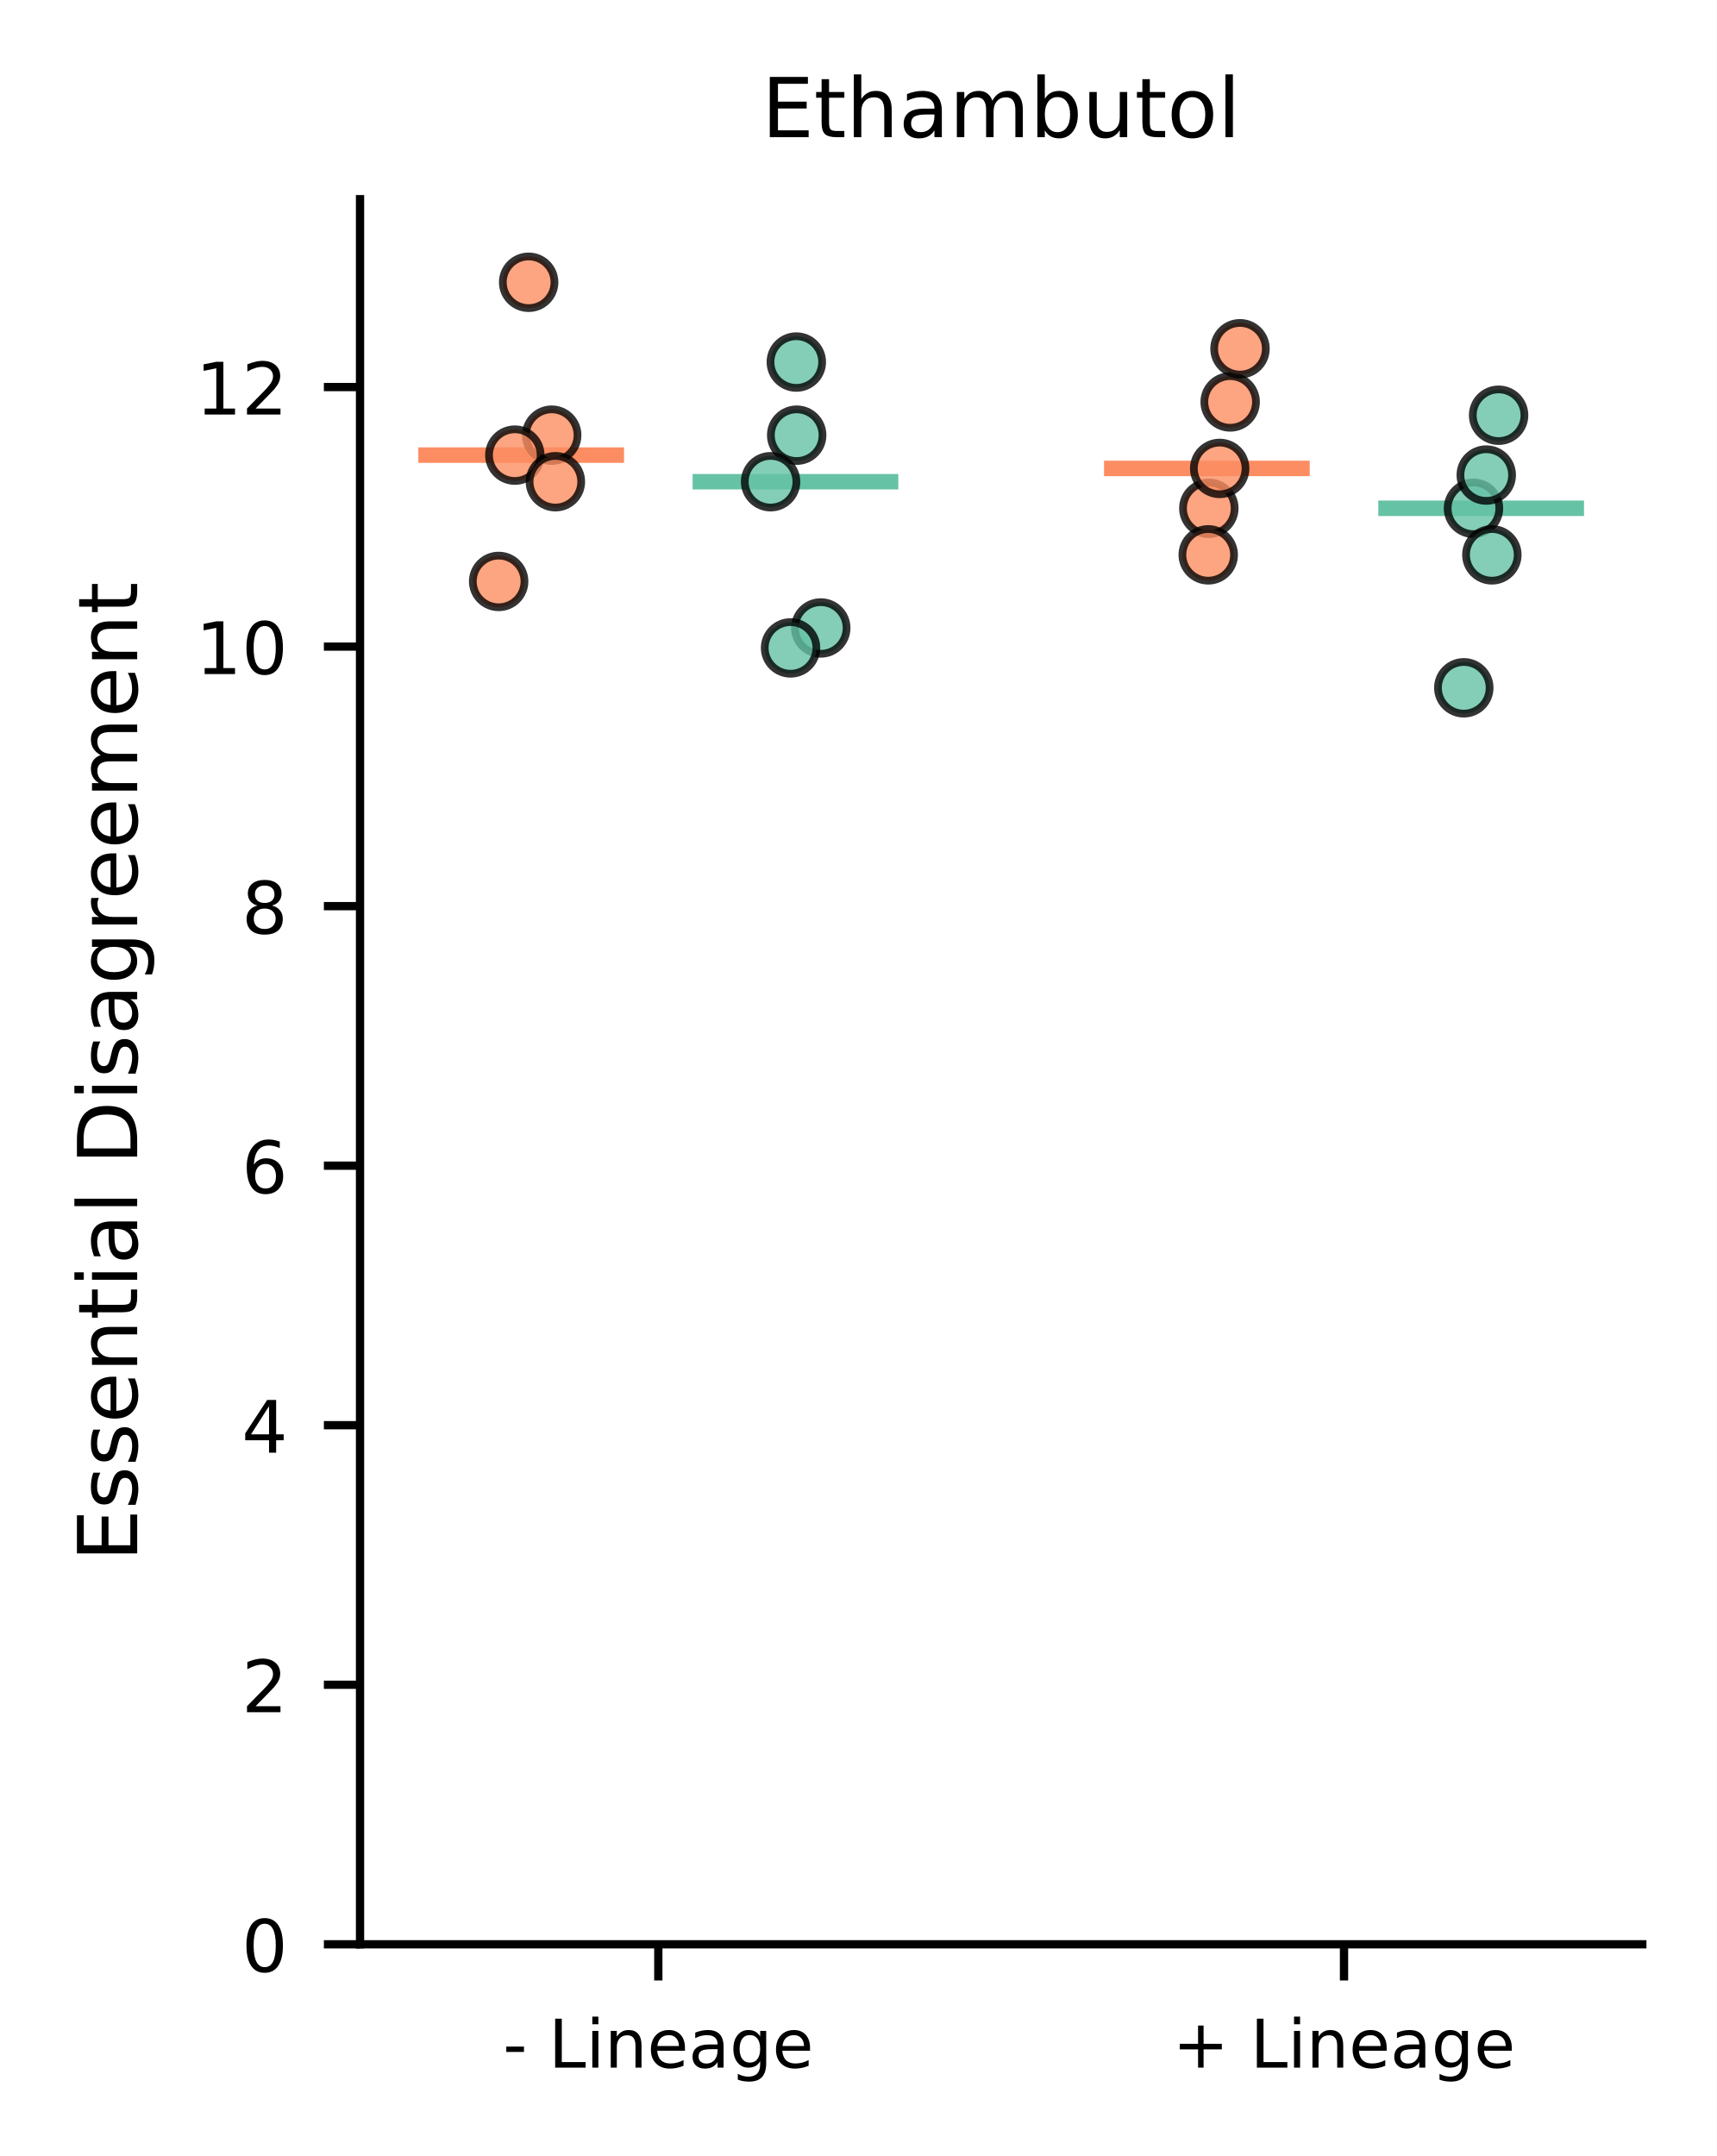
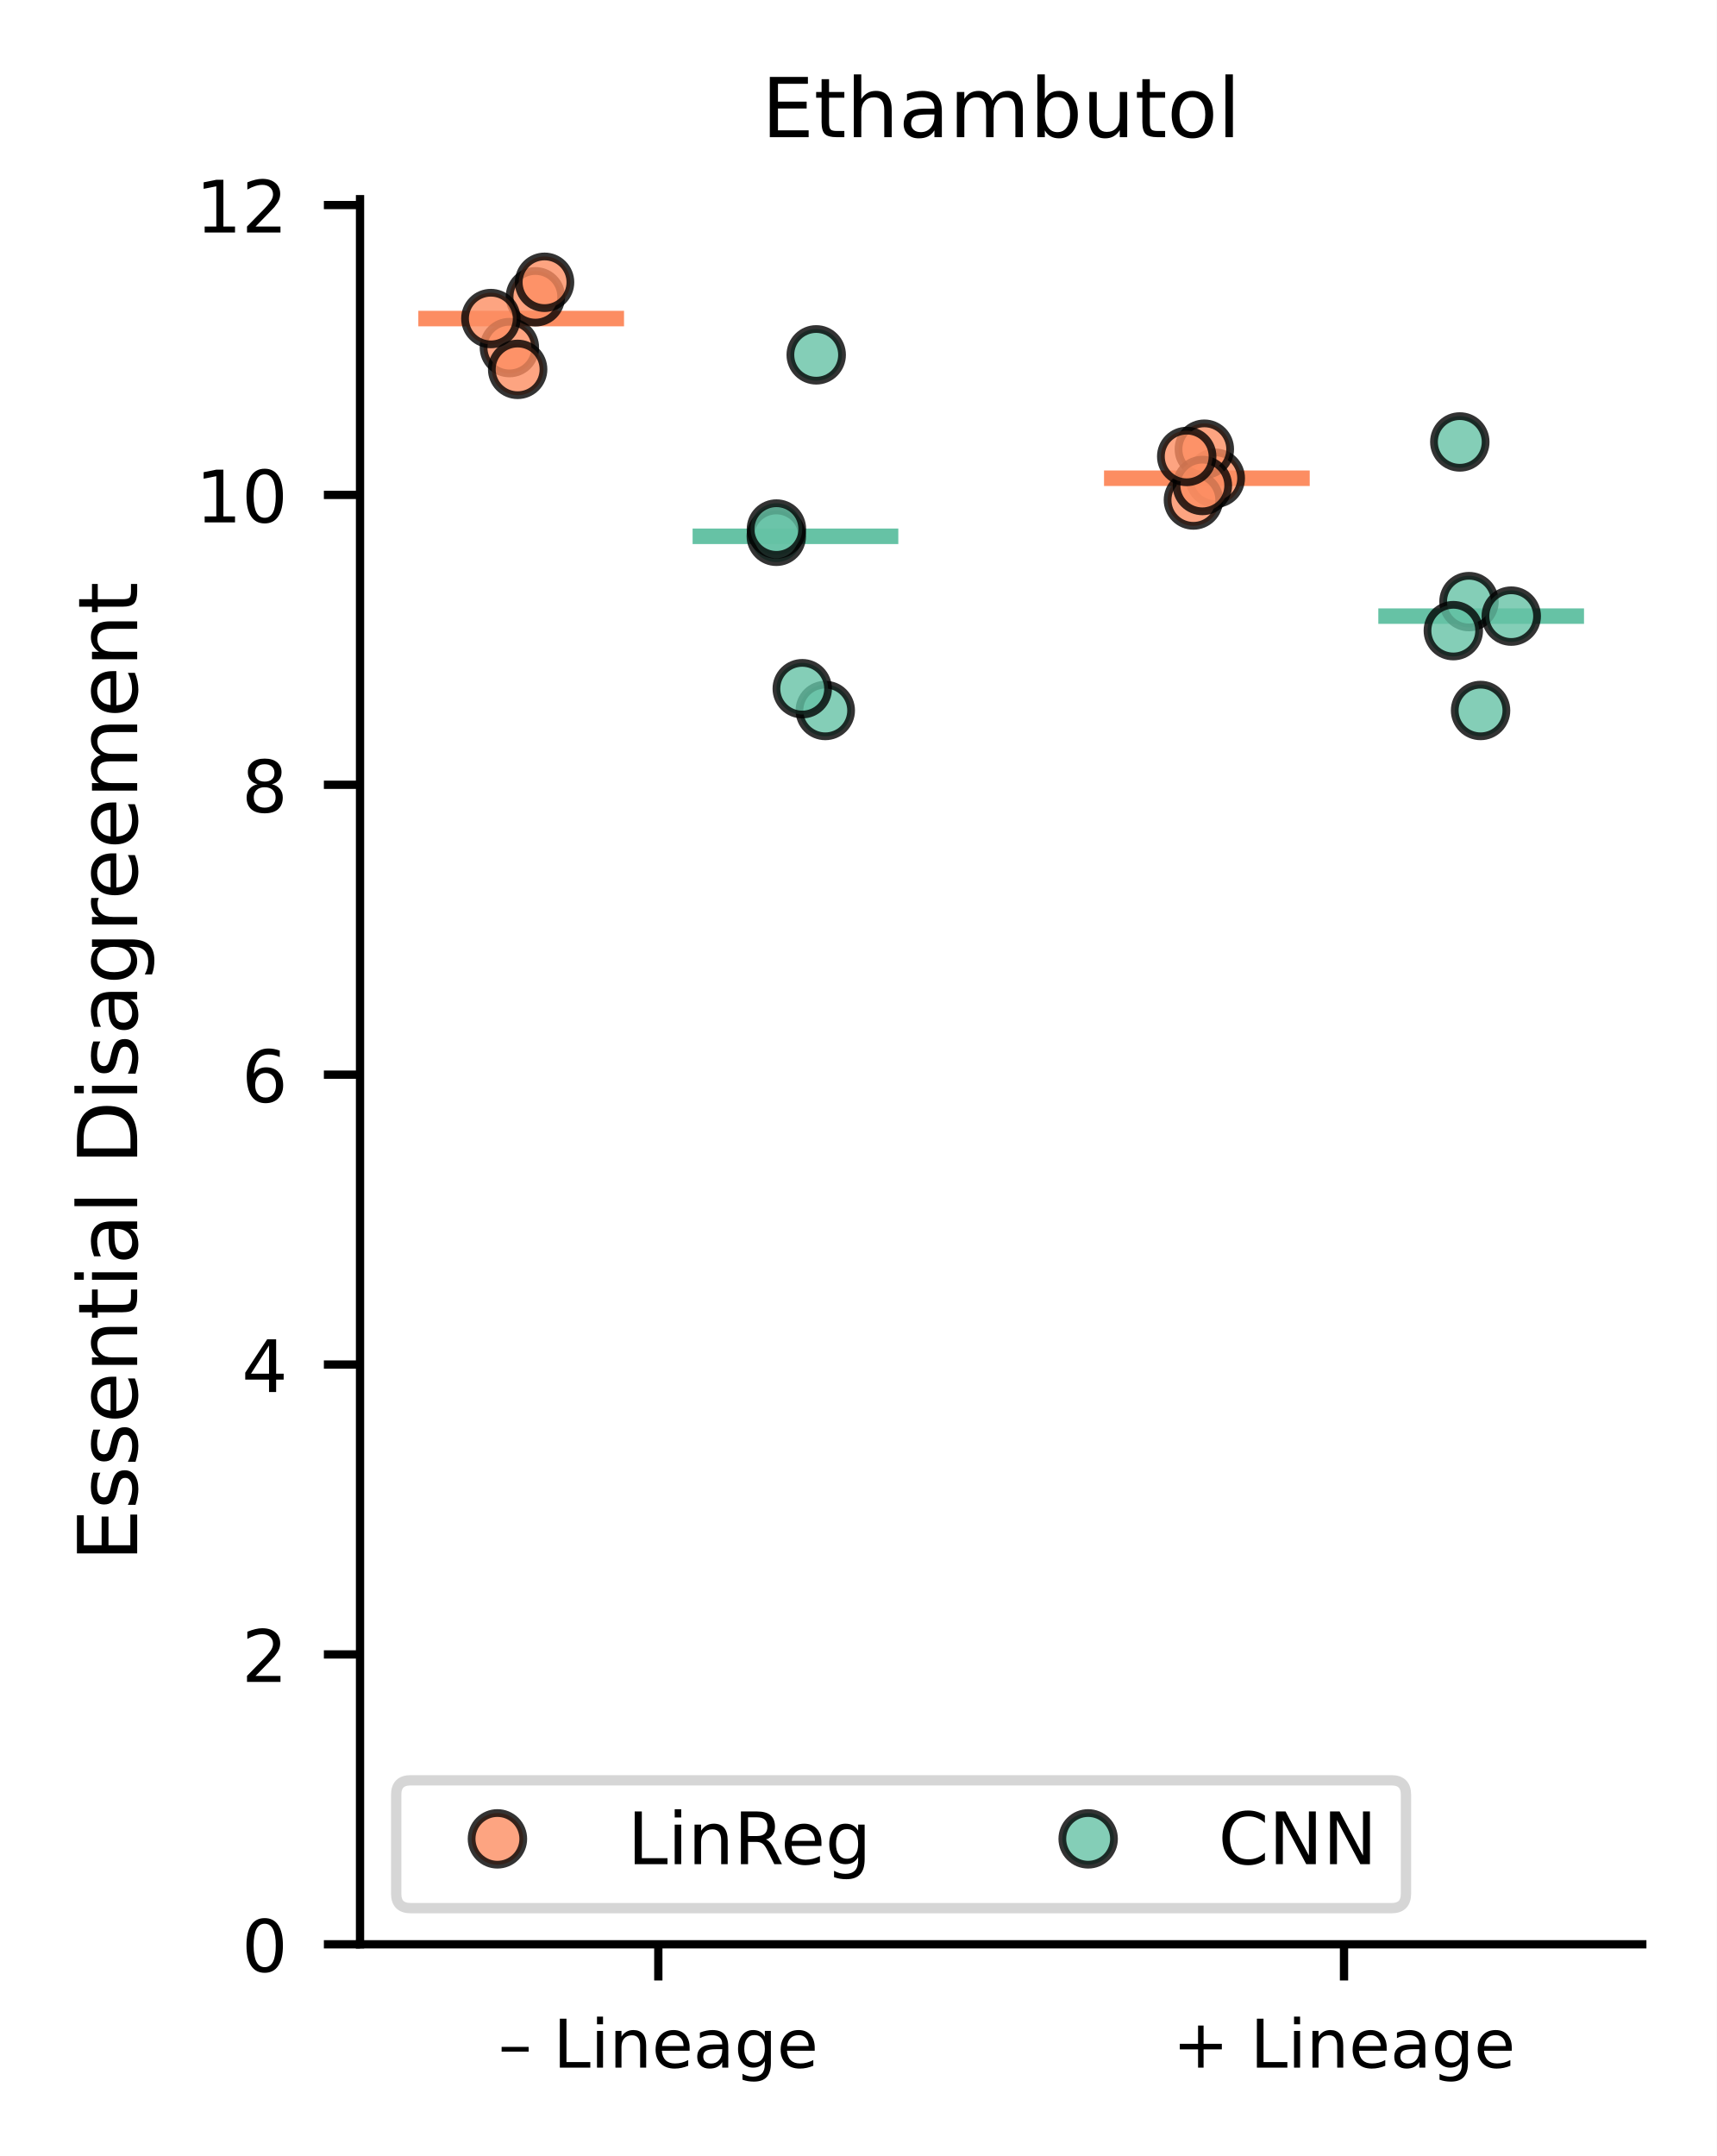
<svg xmlns="http://www.w3.org/2000/svg" xmlns:xlink="http://www.w3.org/1999/xlink" width="166.17pt" height="208.69pt" viewBox="0 0 166.17 208.69" version="1.1">
  <defs>
    <style type="text/css">*{stroke-linejoin: round; stroke-linecap: butt}</style>
  </defs>
  <g id="figure_1">
    <g id="patch_1">
      <path d="M 0 208.69  L 166.17 208.69  L 166.17 0  L 0 0  z " style="fill: #ffffff" />
    </g>
    <g id="axes_1">
      <g id="patch_2">
        <path d="M 34.85 188.199  L 158.97 188.199  L 158.97 19.279  L 34.85 19.279  z " style="fill: #ffffff" />
      </g>
      <g id="LineCollection_1">
-         <path d="M 40.492 44.054  L 60.404 44.054  " clip-path="url(#p81e33c9247)" style="fill: none; stroke: #fc8d62; stroke-width: 1.5" />
+         <path d="M 40.492 30.835  L 60.404 30.835  " clip-path="url(#pd7bad1bb77)" style="fill: none; stroke: #fc8d62; stroke-width: 1.5" />
      </g>
      <g id="LineCollection_2">
-         <path d="M 67.042 46.628  L 86.954 46.628  " clip-path="url(#p81e33c9247)" style="fill: none; stroke: #66c2a5; stroke-width: 1.5" />
+         <path d="M 67.042 51.911  L 86.954 51.911  " clip-path="url(#pd7bad1bb77)" style="fill: none; stroke: #66c2a5; stroke-width: 1.5" />
      </g>
      <g id="LineCollection_3">
-         <path d="M 106.866 45.341  L 126.778 45.341  " clip-path="url(#p81e33c9247)" style="fill: none; stroke: #fc8d62; stroke-width: 1.5" />
+         <path d="M 106.866 46.29  L 126.778 46.29  " clip-path="url(#pd7bad1bb77)" style="fill: none; stroke: #fc8d62; stroke-width: 1.5" />
      </g>
      <g id="LineCollection_4">
-         <path d="M 133.416 49.202  L 153.328 49.202  " clip-path="url(#p81e33c9247)" style="fill: none; stroke: #66c2a5; stroke-width: 1.5" />
+         <path d="M 133.416 59.638  L 153.328 59.638  " clip-path="url(#pd7bad1bb77)" style="fill: none; stroke: #66c2a5; stroke-width: 1.5" />
      </g>
      <g id="PathCollection_1">
        <defs>
-           <path id="C0_0_8ba0d0c47d" d="M 0 2.5  C 0.663 2.5 1.299 2.237 1.768 1.768  C 2.237 1.299 2.5 0.663 2.5 -0  C 2.5 -0.663 2.237 -1.299 1.768 -1.768  C 1.299 -2.237 0.663 -2.5 0 -2.5  C -0.663 -2.5 -1.299 -2.237 -1.768 -1.768  C -2.237 -1.299 -2.5 -0.663 -2.5 0  C -2.5 0.663 -2.237 1.299 -1.768 1.768  C -1.299 2.237 -0.663 2.5 0 2.5  z " />
+           <path id="C0_0_102b3a7b9d" d="M 0 2.5  C 0.663 2.5 1.299 2.237 1.768 1.768  C 2.237 1.299 2.5 0.663 2.5 -0  C 2.5 -0.663 2.237 -1.299 1.768 -1.768  C 1.299 -2.237 0.663 -2.5 0 -2.5  C -0.663 -2.5 -1.299 -2.237 -1.768 -1.768  C -2.237 -1.299 -2.5 -0.663 -2.5 0  C -2.5 0.663 -2.237 1.299 -1.768 1.768  C -1.299 2.237 -0.663 2.5 0 2.5  z " />
        </defs>
-         <g clip-path="url(#p81e33c9247)">
-           <use xlink:href="#C0_0_8ba0d0c47d" x="53.403" y="42.123" style="fill: #fc8d62; fill-opacity: 0.8; stroke: #000000; stroke-opacity: 0.8; stroke-width: 0.75" />
-         </g>
-         <g clip-path="url(#p81e33c9247)">
-           <use xlink:href="#C0_0_8ba0d0c47d" x="49.834" y="44.054" style="fill: #fc8d62; fill-opacity: 0.8; stroke: #000000; stroke-opacity: 0.8; stroke-width: 0.75" />
-         </g>
-         <g clip-path="url(#p81e33c9247)">
-           <use xlink:href="#C0_0_8ba0d0c47d" x="51.171" y="27.323" style="fill: #fc8d62; fill-opacity: 0.8; stroke: #000000; stroke-opacity: 0.8; stroke-width: 0.75" />
-         </g>
-         <g clip-path="url(#p81e33c9247)">
-           <use xlink:href="#C0_0_8ba0d0c47d" x="53.761" y="46.628" style="fill: #fc8d62; fill-opacity: 0.8; stroke: #000000; stroke-opacity: 0.8; stroke-width: 0.75" />
-         </g>
-         <g clip-path="url(#p81e33c9247)">
-           <use xlink:href="#C0_0_8ba0d0c47d" x="48.268" y="56.28" style="fill: #fc8d62; fill-opacity: 0.8; stroke: #000000; stroke-opacity: 0.8; stroke-width: 0.75" />
+         <g clip-path="url(#pd7bad1bb77)">
+           <use xlink:href="#C0_0_102b3a7b9d" x="51.825" y="28.728" style="fill: #fc8d62; fill-opacity: 0.8; stroke: #000000; stroke-opacity: 0.8; stroke-width: 0.75" />
+         </g>
+         <g clip-path="url(#pd7bad1bb77)">
+           <use xlink:href="#C0_0_102b3a7b9d" x="49.309" y="33.645" style="fill: #fc8d62; fill-opacity: 0.8; stroke: #000000; stroke-opacity: 0.8; stroke-width: 0.75" />
+         </g>
+         <g clip-path="url(#pd7bad1bb77)">
+           <use xlink:href="#C0_0_102b3a7b9d" x="47.514" y="30.835" style="fill: #fc8d62; fill-opacity: 0.8; stroke: #000000; stroke-opacity: 0.8; stroke-width: 0.75" />
+         </g>
+         <g clip-path="url(#pd7bad1bb77)">
+           <use xlink:href="#C0_0_102b3a7b9d" x="52.713" y="27.323" style="fill: #fc8d62; fill-opacity: 0.8; stroke: #000000; stroke-opacity: 0.8; stroke-width: 0.75" />
+         </g>
+         <g clip-path="url(#pd7bad1bb77)">
+           <use xlink:href="#C0_0_102b3a7b9d" x="50.107" y="35.753" style="fill: #fc8d62; fill-opacity: 0.8; stroke: #000000; stroke-opacity: 0.8; stroke-width: 0.75" />
        </g>
      </g>
      <g id="PathCollection_2">
        <defs>
-           <path id="C1_0_9c5328f592" d="M 0 2.5  C 0.663 2.5 1.299 2.237 1.768 1.768  C 2.237 1.299 2.5 0.663 2.5 -0  C 2.5 -0.663 2.237 -1.299 1.768 -1.768  C 1.299 -2.237 0.663 -2.5 0 -2.5  C -0.663 -2.5 -1.299 -2.237 -1.768 -1.768  C -2.237 -1.299 -2.5 -0.663 -2.5 0  C -2.5 0.663 -2.237 1.299 -1.768 1.768  C -1.299 2.237 -0.663 2.5 0 2.5  z " />
+           <path id="C1_0_00f64683ff" d="M 0 2.5  C 0.663 2.5 1.299 2.237 1.768 1.768  C 2.237 1.299 2.5 0.663 2.5 -0  C 2.5 -0.663 2.237 -1.299 1.768 -1.768  C 1.299 -2.237 0.663 -2.5 0 -2.5  C -0.663 -2.5 -1.299 -2.237 -1.768 -1.768  C -2.237 -1.299 -2.5 -0.663 -2.5 0  C -2.5 0.663 -2.237 1.299 -1.768 1.768  C -1.299 2.237 -0.663 2.5 0 2.5  z " />
        </defs>
-         <g clip-path="url(#p81e33c9247)">
-           <use xlink:href="#C1_0_9c5328f592" x="79.447" y="60.785" style="fill: #66c2a5; fill-opacity: 0.8; stroke: #000000; stroke-opacity: 0.8; stroke-width: 0.75" />
-         </g>
-         <g clip-path="url(#p81e33c9247)">
-           <use xlink:href="#C1_0_9c5328f592" x="77.081" y="35.045" style="fill: #66c2a5; fill-opacity: 0.8; stroke: #000000; stroke-opacity: 0.8; stroke-width: 0.75" />
-         </g>
-         <g clip-path="url(#p81e33c9247)">
-           <use xlink:href="#C1_0_9c5328f592" x="77.117" y="42.123" style="fill: #66c2a5; fill-opacity: 0.8; stroke: #000000; stroke-opacity: 0.8; stroke-width: 0.75" />
-         </g>
-         <g clip-path="url(#p81e33c9247)">
-           <use xlink:href="#C1_0_9c5328f592" x="76.523" y="62.715" style="fill: #66c2a5; fill-opacity: 0.8; stroke: #000000; stroke-opacity: 0.8; stroke-width: 0.75" />
-         </g>
-         <g clip-path="url(#p81e33c9247)">
-           <use xlink:href="#C1_0_9c5328f592" x="74.59" y="46.628" style="fill: #66c2a5; fill-opacity: 0.8; stroke: #000000; stroke-opacity: 0.8; stroke-width: 0.75" />
+         <g clip-path="url(#pd7bad1bb77)">
+           <use xlink:href="#C1_0_00f64683ff" x="79.007" y="34.348" style="fill: #66c2a5; fill-opacity: 0.8; stroke: #000000; stroke-opacity: 0.8; stroke-width: 0.75" />
+         </g>
+         <g clip-path="url(#pd7bad1bb77)">
+           <use xlink:href="#C1_0_00f64683ff" x="79.885" y="68.771" style="fill: #66c2a5; fill-opacity: 0.8; stroke: #000000; stroke-opacity: 0.8; stroke-width: 0.75" />
+         </g>
+         <g clip-path="url(#pd7bad1bb77)">
+           <use xlink:href="#C1_0_00f64683ff" x="75.144" y="51.911" style="fill: #66c2a5; fill-opacity: 0.8; stroke: #000000; stroke-opacity: 0.8; stroke-width: 0.75" />
+         </g>
+         <g clip-path="url(#pd7bad1bb77)">
+           <use xlink:href="#C1_0_00f64683ff" x="77.656" y="66.663" style="fill: #66c2a5; fill-opacity: 0.8; stroke: #000000; stroke-opacity: 0.8; stroke-width: 0.75" />
+         </g>
+         <g clip-path="url(#pd7bad1bb77)">
+           <use xlink:href="#C1_0_00f64683ff" x="75.156" y="51.208" style="fill: #66c2a5; fill-opacity: 0.8; stroke: #000000; stroke-opacity: 0.8; stroke-width: 0.75" />
        </g>
      </g>
      <g id="PathCollection_3">
        <defs>
-           <path id="C2_0_258a1eefd0" d="M 0 2.5  C 0.663 2.5 1.299 2.237 1.768 1.768  C 2.237 1.299 2.5 0.663 2.5 -0  C 2.5 -0.663 2.237 -1.299 1.768 -1.768  C 1.299 -2.237 0.663 -2.5 0 -2.5  C -0.663 -2.5 -1.299 -2.237 -1.768 -1.768  C -2.237 -1.299 -2.5 -0.663 -2.5 0  C -2.5 0.663 -2.237 1.299 -1.768 1.768  C -1.299 2.237 -0.663 2.5 0 2.5  z " />
+           <path id="C2_0_49692c818d" d="M 0 2.5  C 0.663 2.5 1.299 2.237 1.768 1.768  C 2.237 1.299 2.5 0.663 2.5 -0  C 2.5 -0.663 2.237 -1.299 1.768 -1.768  C 1.299 -2.237 0.663 -2.5 0 -2.5  C -0.663 -2.5 -1.299 -2.237 -1.768 -1.768  C -2.237 -1.299 -2.5 -0.663 -2.5 0  C -2.5 0.663 -2.237 1.299 -1.768 1.768  C -1.299 2.237 -0.663 2.5 0 2.5  z " />
        </defs>
-         <g clip-path="url(#p81e33c9247)">
-           <use xlink:href="#C2_0_258a1eefd0" x="117.011" y="49.202" style="fill: #fc8d62; fill-opacity: 0.8; stroke: #000000; stroke-opacity: 0.8; stroke-width: 0.75" />
-         </g>
-         <g clip-path="url(#p81e33c9247)">
-           <use xlink:href="#C2_0_258a1eefd0" x="119.076" y="38.906" style="fill: #fc8d62; fill-opacity: 0.8; stroke: #000000; stroke-opacity: 0.8; stroke-width: 0.75" />
-         </g>
-         <g clip-path="url(#p81e33c9247)">
-           <use xlink:href="#C2_0_258a1eefd0" x="120.028" y="33.758" style="fill: #fc8d62; fill-opacity: 0.8; stroke: #000000; stroke-opacity: 0.8; stroke-width: 0.75" />
-         </g>
-         <g clip-path="url(#p81e33c9247)">
-           <use xlink:href="#C2_0_258a1eefd0" x="118.062" y="45.341" style="fill: #fc8d62; fill-opacity: 0.8; stroke: #000000; stroke-opacity: 0.8; stroke-width: 0.75" />
-         </g>
-         <g clip-path="url(#p81e33c9247)">
-           <use xlink:href="#C2_0_258a1eefd0" x="116.953" y="53.706" style="fill: #fc8d62; fill-opacity: 0.8; stroke: #000000; stroke-opacity: 0.8; stroke-width: 0.75" />
+         <g clip-path="url(#pd7bad1bb77)">
+           <use xlink:href="#C2_0_49692c818d" x="117.637" y="46.29" style="fill: #fc8d62; fill-opacity: 0.8; stroke: #000000; stroke-opacity: 0.8; stroke-width: 0.75" />
+         </g>
+         <g clip-path="url(#pd7bad1bb77)">
+           <use xlink:href="#C2_0_49692c818d" x="115.518" y="48.398" style="fill: #fc8d62; fill-opacity: 0.8; stroke: #000000; stroke-opacity: 0.8; stroke-width: 0.75" />
+         </g>
+         <g clip-path="url(#pd7bad1bb77)">
+           <use xlink:href="#C2_0_49692c818d" x="116.576" y="43.48" style="fill: #fc8d62; fill-opacity: 0.8; stroke: #000000; stroke-opacity: 0.8; stroke-width: 0.75" />
+         </g>
+         <g clip-path="url(#pd7bad1bb77)">
+           <use xlink:href="#C2_0_49692c818d" x="116.387" y="46.993" style="fill: #fc8d62; fill-opacity: 0.8; stroke: #000000; stroke-opacity: 0.8; stroke-width: 0.75" />
+         </g>
+         <g clip-path="url(#pd7bad1bb77)">
+           <use xlink:href="#C2_0_49692c818d" x="114.87" y="44.183" style="fill: #fc8d62; fill-opacity: 0.8; stroke: #000000; stroke-opacity: 0.8; stroke-width: 0.75" />
        </g>
      </g>
      <g id="PathCollection_4">
        <defs>
-           <path id="C3_0_ae71fb1396" d="M 0 2.5  C 0.663 2.5 1.299 2.237 1.768 1.768  C 2.237 1.299 2.5 0.663 2.5 -0  C 2.5 -0.663 2.237 -1.299 1.768 -1.768  C 1.299 -2.237 0.663 -2.5 0 -2.5  C -0.663 -2.5 -1.299 -2.237 -1.768 -1.768  C -2.237 -1.299 -2.5 -0.663 -2.5 0  C -2.5 0.663 -2.237 1.299 -1.768 1.768  C -1.299 2.237 -0.663 2.5 0 2.5  z " />
+           <path id="C3_0_736cd7c398" d="M 0 2.5  C 0.663 2.5 1.299 2.237 1.768 1.768  C 2.237 1.299 2.5 0.663 2.5 -0  C 2.5 -0.663 2.237 -1.299 1.768 -1.768  C 1.299 -2.237 0.663 -2.5 0 -2.5  C -0.663 -2.5 -1.299 -2.237 -1.768 -1.768  C -2.237 -1.299 -2.5 -0.663 -2.5 0  C -2.5 0.663 -2.237 1.299 -1.768 1.768  C -1.299 2.237 -0.663 2.5 0 2.5  z " />
        </defs>
-         <g clip-path="url(#p81e33c9247)">
-           <use xlink:href="#C3_0_ae71fb1396" x="141.691" y="66.576" style="fill: #66c2a5; fill-opacity: 0.8; stroke: #000000; stroke-opacity: 0.8; stroke-width: 0.75" />
-         </g>
-         <g clip-path="url(#p81e33c9247)">
-           <use xlink:href="#C3_0_ae71fb1396" x="142.628" y="49.202" style="fill: #66c2a5; fill-opacity: 0.8; stroke: #000000; stroke-opacity: 0.8; stroke-width: 0.75" />
-         </g>
-         <g clip-path="url(#p81e33c9247)">
-           <use xlink:href="#C3_0_ae71fb1396" x="143.865" y="45.984" style="fill: #66c2a5; fill-opacity: 0.8; stroke: #000000; stroke-opacity: 0.8; stroke-width: 0.75" />
-         </g>
-         <g clip-path="url(#p81e33c9247)">
-           <use xlink:href="#C3_0_ae71fb1396" x="144.408" y="53.706" style="fill: #66c2a5; fill-opacity: 0.8; stroke: #000000; stroke-opacity: 0.8; stroke-width: 0.75" />
-         </g>
-         <g clip-path="url(#p81e33c9247)">
-           <use xlink:href="#C3_0_ae71fb1396" x="145.061" y="40.193" style="fill: #66c2a5; fill-opacity: 0.8; stroke: #000000; stroke-opacity: 0.8; stroke-width: 0.75" />
+         <g clip-path="url(#pd7bad1bb77)">
+           <use xlink:href="#C3_0_736cd7c398" x="143.315" y="68.771" style="fill: #66c2a5; fill-opacity: 0.8; stroke: #000000; stroke-opacity: 0.8; stroke-width: 0.75" />
+         </g>
+         <g clip-path="url(#pd7bad1bb77)">
+           <use xlink:href="#C3_0_736cd7c398" x="142.194" y="58.233" style="fill: #66c2a5; fill-opacity: 0.8; stroke: #000000; stroke-opacity: 0.8; stroke-width: 0.75" />
+         </g>
+         <g clip-path="url(#pd7bad1bb77)">
+           <use xlink:href="#C3_0_736cd7c398" x="140.678" y="61.043" style="fill: #66c2a5; fill-opacity: 0.8; stroke: #000000; stroke-opacity: 0.8; stroke-width: 0.75" />
+         </g>
+         <g clip-path="url(#pd7bad1bb77)">
+           <use xlink:href="#C3_0_736cd7c398" x="146.285" y="59.638" style="fill: #66c2a5; fill-opacity: 0.8; stroke: #000000; stroke-opacity: 0.8; stroke-width: 0.75" />
+         </g>
+         <g clip-path="url(#pd7bad1bb77)">
+           <use xlink:href="#C3_0_736cd7c398" x="141.305" y="42.778" style="fill: #66c2a5; fill-opacity: 0.8; stroke: #000000; stroke-opacity: 0.8; stroke-width: 0.75" />
        </g>
      </g>
      <g id="line2d_1" />
      <g id="line2d_2" />
      <g id="matplotlib.axis_1">
        <g id="xtick_1">
          <g id="line2d_3">
            <defs>
-               <path id="m9ba08084ea" d="M 0 0  L 0 3.5  " style="stroke: #000000; stroke-width: 0.8" />
-             </defs>
-             <g>
-               <use xlink:href="#m9ba08084ea" x="63.723" y="188.199" style="stroke: #000000; stroke-width: 0.8" />
+               <path id="m6c24fb5298" d="M 0 0  L 0 3.5  " style="stroke: #000000; stroke-width: 0.8" />
+             </defs>
+             <g>
+               <use xlink:href="#m6c24fb5298" x="63.723" y="188.199" style="stroke: #000000; stroke-width: 0.8" />
            </g>
          </g>
          <g id="text_1">
-             <g transform="translate(48.68955 200.1377) scale(0.065 -0.065)">
-               <defs>
-                 <path id="DejaVuSans-2d" d="M 313 2009  L 1997 2009  L 1997 1497  L 313 1497  L 313 2009  z " transform="scale(0.015625)" />
+             <g transform="translate(48.23709 200.1377) scale(0.065 -0.065)">
+               <defs>
+                 <path id="DejaVuSans-2013" d="M 313 1978  L 2888 1978  L 2888 1528  L 313 1528  L 313 1978  z " transform="scale(0.015625)" />
                <path id="DejaVuSans-20" transform="scale(0.015625)" />
                <path id="DejaVuSans-4c" d="M 628 4666  L 1259 4666  L 1259 531  L 3531 531  L 3531 0  L 628 0  L 628 4666  z " transform="scale(0.015625)" />
                <path id="DejaVuSans-69" d="M 603 3500  L 1178 3500  L 1178 0  L 603 0  L 603 3500  z M 603 4863  L 1178 4863  L 1178 4134  L 603 4134  L 603 4863  z " transform="scale(0.015625)" />
                <path id="DejaVuSans-6e" d="M 3513 2113  L 3513 0  L 2938 0  L 2938 2094  Q 2938 2591 2744 2837  Q 2550 3084 2163 3084  Q 1697 3084 1428 2787  Q 1159 2491 1159 1978  L 1159 0  L 581 0  L 581 3500  L 1159 3500  L 1159 2956  Q 1366 3272 1645 3428  Q 1925 3584 2291 3584  Q 2894 3584 3203 3211  Q 3513 2838 3513 2113  z " transform="scale(0.015625)" />
                <path id="DejaVuSans-65" d="M 3597 1894  L 3597 1613  L 953 1613  Q 991 1019 1311 708  Q 1631 397 2203 397  Q 2534 397 2845 478  Q 3156 559 3463 722  L 3463 178  Q 3153 47 2828 -22  Q 2503 -91 2169 -91  Q 1331 -91 842 396  Q 353 884 353 1716  Q 353 2575 817 3079  Q 1281 3584 2069 3584  Q 2775 3584 3186 3129  Q 3597 2675 3597 1894  z M 3022 2063  Q 3016 2534 2758 2815  Q 2500 3097 2075 3097  Q 1594 3097 1305 2825  Q 1016 2553 972 2059  L 3022 2063  z " transform="scale(0.015625)" />
                <path id="DejaVuSans-61" d="M 2194 1759  Q 1497 1759 1228 1600  Q 959 1441 959 1056  Q 959 750 1161 570  Q 1363 391 1709 391  Q 2188 391 2477 730  Q 2766 1069 2766 1631  L 2766 1759  L 2194 1759  z M 3341 1997  L 3341 0  L 2766 0  L 2766 531  Q 2569 213 2275 61  Q 1981 -91 1556 -91  Q 1019 -91 701 211  Q 384 513 384 1019  Q 384 1609 779 1909  Q 1175 2209 1959 2209  L 2766 2209  L 2766 2266  Q 2766 2663 2505 2880  Q 2244 3097 1772 3097  Q 1472 3097 1187 3025  Q 903 2953 641 2809  L 641 3341  Q 956 3463 1253 3523  Q 1550 3584 1831 3584  Q 2591 3584 2966 3190  Q 3341 2797 3341 1997  z " transform="scale(0.015625)" />
                <path id="DejaVuSans-67" d="M 2906 1791  Q 2906 2416 2648 2759  Q 2391 3103 1925 3103  Q 1463 3103 1205 2759  Q 947 2416 947 1791  Q 947 1169 1205 825  Q 1463 481 1925 481  Q 2391 481 2648 825  Q 2906 1169 2906 1791  z M 3481 434  Q 3481 -459 3084 -895  Q 2688 -1331 1869 -1331  Q 1566 -1331 1297 -1286  Q 1028 -1241 775 -1147  L 775 -588  Q 1028 -725 1275 -790  Q 1522 -856 1778 -856  Q 2344 -856 2625 -561  Q 2906 -266 2906 331  L 2906 616  Q 2728 306 2450 153  Q 2172 0 1784 0  Q 1141 0 747 490  Q 353 981 353 1791  Q 353 2603 747 3093  Q 1141 3584 1784 3584  Q 2172 3584 2450 3431  Q 2728 3278 2906 2969  L 2906 3500  L 3481 3500  L 3481 434  z " transform="scale(0.015625)" />
              </defs>
-               <use xlink:href="#DejaVuSans-2d" />
-               <use xlink:href="#DejaVuSans-20" x="36.084" />
-               <use xlink:href="#DejaVuSans-4c" x="67.871" />
-               <use xlink:href="#DejaVuSans-69" x="123.584" />
-               <use xlink:href="#DejaVuSans-6e" x="151.367" />
-               <use xlink:href="#DejaVuSans-65" x="214.746" />
-               <use xlink:href="#DejaVuSans-61" x="276.27" />
-               <use xlink:href="#DejaVuSans-67" x="337.549" />
-               <use xlink:href="#DejaVuSans-65" x="401.025" />
+               <use xlink:href="#DejaVuSans-2013" />
+               <use xlink:href="#DejaVuSans-20" x="50" />
+               <use xlink:href="#DejaVuSans-4c" x="81.787" />
+               <use xlink:href="#DejaVuSans-69" x="137.5" />
+               <use xlink:href="#DejaVuSans-6e" x="165.283" />
+               <use xlink:href="#DejaVuSans-65" x="228.662" />
+               <use xlink:href="#DejaVuSans-61" x="290.186" />
+               <use xlink:href="#DejaVuSans-67" x="351.465" />
+               <use xlink:href="#DejaVuSans-65" x="414.941" />
            </g>
          </g>
        </g>
        <g id="xtick_2">
          <g id="line2d_4">
            <g>
-               <use xlink:href="#m9ba08084ea" x="130.097" y="188.199" style="stroke: #000000; stroke-width: 0.8" />
+               <use xlink:href="#m6c24fb5298" x="130.097" y="188.199" style="stroke: #000000; stroke-width: 0.8" />
            </g>
          </g>
          <g id="text_2">
            <g transform="translate(113.513 200.1377) scale(0.065 -0.065)">
              <defs>
                <path id="DejaVuSans-2b" d="M 2944 4013  L 2944 2272  L 4684 2272  L 4684 1741  L 2944 1741  L 2944 0  L 2419 0  L 2419 1741  L 678 1741  L 678 2272  L 2419 2272  L 2419 4013  L 2944 4013  z " transform="scale(0.015625)" />
              </defs>
              <use xlink:href="#DejaVuSans-2b" />
              <use xlink:href="#DejaVuSans-20" x="83.789" />
              <use xlink:href="#DejaVuSans-4c" x="115.576" />
              <use xlink:href="#DejaVuSans-69" x="171.289" />
              <use xlink:href="#DejaVuSans-6e" x="199.072" />
              <use xlink:href="#DejaVuSans-65" x="262.451" />
              <use xlink:href="#DejaVuSans-61" x="323.975" />
              <use xlink:href="#DejaVuSans-67" x="385.254" />
              <use xlink:href="#DejaVuSans-65" x="448.73" />
            </g>
          </g>
        </g>
      </g>
      <g id="matplotlib.axis_2">
        <g id="ytick_1">
          <g id="line2d_5">
            <defs>
-               <path id="mac90ac3c27" d="M 0 0  L -3.5 0  " style="stroke: #000000; stroke-width: 0.8" />
-             </defs>
-             <g>
-               <use xlink:href="#mac90ac3c27" x="34.85" y="188.199" style="stroke: #000000; stroke-width: 0.8" />
+               <path id="m2df3be4f15" d="M 0 0  L -3.5 0  " style="stroke: #000000; stroke-width: 0.8" />
+             </defs>
+             <g>
+               <use xlink:href="#m2df3be4f15" x="34.85" y="188.199" style="stroke: #000000; stroke-width: 0.8" />
            </g>
          </g>
          <g id="text_3">
            <g transform="translate(23.39625 190.8582) scale(0.07 -0.07)">
              <defs>
                <path id="DejaVuSans-30" d="M 2034 4250  Q 1547 4250 1301 3770  Q 1056 3291 1056 2328  Q 1056 1369 1301 889  Q 1547 409 2034 409  Q 2525 409 2770 889  Q 3016 1369 3016 2328  Q 3016 3291 2770 3770  Q 2525 4250 2034 4250  z M 2034 4750  Q 2819 4750 3233 4129  Q 3647 3509 3647 2328  Q 3647 1150 3233 529  Q 2819 -91 2034 -91  Q 1250 -91 836 529  Q 422 1150 422 2328  Q 422 3509 836 4129  Q 1250 4750 2034 4750  z " transform="scale(0.015625)" />
              </defs>
              <use xlink:href="#DejaVuSans-30" />
            </g>
          </g>
        </g>
        <g id="ytick_2">
          <g id="line2d_6">
            <g>
-               <use xlink:href="#mac90ac3c27" x="34.85" y="163.076" style="stroke: #000000; stroke-width: 0.8" />
+               <use xlink:href="#m2df3be4f15" x="34.85" y="160.14" style="stroke: #000000; stroke-width: 0.8" />
            </g>
          </g>
          <g id="text_4">
-             <g transform="translate(23.39625 165.7358) scale(0.07 -0.07)">
+             <g transform="translate(23.39625 162.7997) scale(0.07 -0.07)">
              <defs>
                <path id="DejaVuSans-32" d="M 1228 531  L 3431 531  L 3431 0  L 469 0  L 469 531  Q 828 903 1448 1529  Q 2069 2156 2228 2338  Q 2531 2678 2651 2914  Q 2772 3150 2772 3378  Q 2772 3750 2511 3984  Q 2250 4219 1831 4219  Q 1534 4219 1204 4116  Q 875 4013 500 3803  L 500 4441  Q 881 4594 1212 4672  Q 1544 4750 1819 4750  Q 2544 4750 2975 4387  Q 3406 4025 3406 3419  Q 3406 3131 3298 2873  Q 3191 2616 2906 2266  Q 2828 2175 2409 1742  Q 1991 1309 1228 531  z " transform="scale(0.015625)" />
              </defs>
              <use xlink:href="#DejaVuSans-32" />
            </g>
          </g>
        </g>
        <g id="ytick_3">
          <g id="line2d_7">
            <g>
-               <use xlink:href="#mac90ac3c27" x="34.85" y="137.954" style="stroke: #000000; stroke-width: 0.8" />
+               <use xlink:href="#m2df3be4f15" x="34.85" y="132.082" style="stroke: #000000; stroke-width: 0.8" />
            </g>
          </g>
          <g id="text_5">
-             <g transform="translate(23.39625 140.6134) scale(0.07 -0.07)">
+             <g transform="translate(23.39625 134.7412) scale(0.07 -0.07)">
              <defs>
                <path id="DejaVuSans-34" d="M 2419 4116  L 825 1625  L 2419 1625  L 2419 4116  z M 2253 4666  L 3047 4666  L 3047 1625  L 3713 1625  L 3713 1100  L 3047 1100  L 3047 0  L 2419 0  L 2419 1100  L 313 1100  L 313 1709  L 2253 4666  z " transform="scale(0.015625)" />
              </defs>
              <use xlink:href="#DejaVuSans-34" />
            </g>
          </g>
        </g>
        <g id="ytick_4">
          <g id="line2d_8">
            <g>
-               <use xlink:href="#mac90ac3c27" x="34.85" y="112.831" style="stroke: #000000; stroke-width: 0.8" />
+               <use xlink:href="#m2df3be4f15" x="34.85" y="104.023" style="stroke: #000000; stroke-width: 0.8" />
            </g>
          </g>
          <g id="text_6">
-             <g transform="translate(23.39625 115.4909) scale(0.07 -0.07)">
+             <g transform="translate(23.39625 106.6827) scale(0.07 -0.07)">
              <defs>
                <path id="DejaVuSans-36" d="M 2113 2584  Q 1688 2584 1439 2293  Q 1191 2003 1191 1497  Q 1191 994 1439 701  Q 1688 409 2113 409  Q 2538 409 2786 701  Q 3034 994 3034 1497  Q 3034 2003 2786 2293  Q 2538 2584 2113 2584  z M 3366 4563  L 3366 3988  Q 3128 4100 2886 4159  Q 2644 4219 2406 4219  Q 1781 4219 1451 3797  Q 1122 3375 1075 2522  Q 1259 2794 1537 2939  Q 1816 3084 2150 3084  Q 2853 3084 3261 2657  Q 3669 2231 3669 1497  Q 3669 778 3244 343  Q 2819 -91 2113 -91  Q 1303 -91 875 529  Q 447 1150 447 2328  Q 447 3434 972 4092  Q 1497 4750 2381 4750  Q 2619 4750 2861 4703  Q 3103 4656 3366 4563  z " transform="scale(0.015625)" />
              </defs>
              <use xlink:href="#DejaVuSans-36" />
            </g>
          </g>
        </g>
        <g id="ytick_5">
          <g id="line2d_9">
            <g>
-               <use xlink:href="#mac90ac3c27" x="34.85" y="87.709" style="stroke: #000000; stroke-width: 0.8" />
+               <use xlink:href="#m2df3be4f15" x="34.85" y="75.965" style="stroke: #000000; stroke-width: 0.8" />
            </g>
          </g>
          <g id="text_7">
-             <g transform="translate(23.39625 90.3685) scale(0.07 -0.07)">
+             <g transform="translate(23.39625 78.62423) scale(0.07 -0.07)">
              <defs>
                <path id="DejaVuSans-38" d="M 2034 2216  Q 1584 2216 1326 1975  Q 1069 1734 1069 1313  Q 1069 891 1326 650  Q 1584 409 2034 409  Q 2484 409 2743 651  Q 3003 894 3003 1313  Q 3003 1734 2745 1975  Q 2488 2216 2034 2216  z M 1403 2484  Q 997 2584 770 2862  Q 544 3141 544 3541  Q 544 4100 942 4425  Q 1341 4750 2034 4750  Q 2731 4750 3128 4425  Q 3525 4100 3525 3541  Q 3525 3141 3298 2862  Q 3072 2584 2669 2484  Q 3125 2378 3379 2068  Q 3634 1759 3634 1313  Q 3634 634 3220 271  Q 2806 -91 2034 -91  Q 1263 -91 848 271  Q 434 634 434 1313  Q 434 1759 690 2068  Q 947 2378 1403 2484  z M 1172 3481  Q 1172 3119 1398 2916  Q 1625 2713 2034 2713  Q 2441 2713 2670 2916  Q 2900 3119 2900 3481  Q 2900 3844 2670 4047  Q 2441 4250 2034 4250  Q 1625 4250 1398 4047  Q 1172 3844 1172 3481  z " transform="scale(0.015625)" />
              </defs>
              <use xlink:href="#DejaVuSans-38" />
            </g>
          </g>
        </g>
        <g id="ytick_6">
          <g id="line2d_10">
            <g>
-               <use xlink:href="#mac90ac3c27" x="34.85" y="62.587" style="stroke: #000000; stroke-width: 0.8" />
+               <use xlink:href="#m2df3be4f15" x="34.85" y="47.906" style="stroke: #000000; stroke-width: 0.8" />
            </g>
          </g>
          <g id="text_8">
-             <g transform="translate(18.9425 65.24607) scale(0.07 -0.07)">
+             <g transform="translate(18.9425 50.56573) scale(0.07 -0.07)">
              <defs>
                <path id="DejaVuSans-31" d="M 794 531  L 1825 531  L 1825 4091  L 703 3866  L 703 4441  L 1819 4666  L 2450 4666  L 2450 531  L 3481 531  L 3481 0  L 794 0  L 794 531  z " transform="scale(0.015625)" />
              </defs>
              <use xlink:href="#DejaVuSans-31" />
              <use xlink:href="#DejaVuSans-30" x="63.623" />
            </g>
          </g>
        </g>
        <g id="ytick_7">
          <g id="line2d_11">
            <g>
-               <use xlink:href="#mac90ac3c27" x="34.85" y="37.464" style="stroke: #000000; stroke-width: 0.8" />
+               <use xlink:href="#m2df3be4f15" x="34.85" y="19.848" style="stroke: #000000; stroke-width: 0.8" />
            </g>
          </g>
          <g id="text_9">
-             <g transform="translate(18.9425 40.12365) scale(0.07 -0.07)">
+             <g transform="translate(18.9425 22.50724) scale(0.07 -0.07)">
              <use xlink:href="#DejaVuSans-31" />
              <use xlink:href="#DejaVuSans-32" x="63.623" />
            </g>
          </g>
        </g>
        <g id="text_10">
          <g transform="translate(13.27875 151.1463) rotate(-90) scale(0.08 -0.08)">
            <defs>
              <path id="DejaVuSans-45" d="M 628 4666  L 3578 4666  L 3578 4134  L 1259 4134  L 1259 2753  L 3481 2753  L 3481 2222  L 1259 2222  L 1259 531  L 3634 531  L 3634 0  L 628 0  L 628 4666  z " transform="scale(0.015625)" />
              <path id="DejaVuSans-73" d="M 2834 3397  L 2834 2853  Q 2591 2978 2328 3040  Q 2066 3103 1784 3103  Q 1356 3103 1142 2972  Q 928 2841 928 2578  Q 928 2378 1081 2264  Q 1234 2150 1697 2047  L 1894 2003  Q 2506 1872 2764 1633  Q 3022 1394 3022 966  Q 3022 478 2636 193  Q 2250 -91 1575 -91  Q 1294 -91 989 -36  Q 684 19 347 128  L 347 722  Q 666 556 975 473  Q 1284 391 1588 391  Q 1994 391 2212 530  Q 2431 669 2431 922  Q 2431 1156 2273 1281  Q 2116 1406 1581 1522  L 1381 1569  Q 847 1681 609 1914  Q 372 2147 372 2553  Q 372 3047 722 3315  Q 1072 3584 1716 3584  Q 2034 3584 2315 3537  Q 2597 3491 2834 3397  z " transform="scale(0.015625)" />
              <path id="DejaVuSans-74" d="M 1172 4494  L 1172 3500  L 2356 3500  L 2356 3053  L 1172 3053  L 1172 1153  Q 1172 725 1289 603  Q 1406 481 1766 481  L 2356 481  L 2356 0  L 1766 0  Q 1100 0 847 248  Q 594 497 594 1153  L 594 3053  L 172 3053  L 172 3500  L 594 3500  L 594 4494  L 1172 4494  z " transform="scale(0.015625)" />
              <path id="DejaVuSans-6c" d="M 603 4863  L 1178 4863  L 1178 0  L 603 0  L 603 4863  z " transform="scale(0.015625)" />
              <path id="DejaVuSans-44" d="M 1259 4147  L 1259 519  L 2022 519  Q 2988 519 3436 956  Q 3884 1394 3884 2338  Q 3884 3275 3436 3711  Q 2988 4147 2022 4147  L 1259 4147  z M 628 4666  L 1925 4666  Q 3281 4666 3915 4102  Q 4550 3538 4550 2338  Q 4550 1131 3912 565  Q 3275 0 1925 0  L 628 0  L 628 4666  z " transform="scale(0.015625)" />
              <path id="DejaVuSans-72" d="M 2631 2963  Q 2534 3019 2420 3045  Q 2306 3072 2169 3072  Q 1681 3072 1420 2755  Q 1159 2438 1159 1844  L 1159 0  L 581 0  L 581 3500  L 1159 3500  L 1159 2956  Q 1341 3275 1631 3429  Q 1922 3584 2338 3584  Q 2397 3584 2469 3576  Q 2541 3569 2628 3553  L 2631 2963  z " transform="scale(0.015625)" />
              <path id="DejaVuSans-6d" d="M 3328 2828  Q 3544 3216 3844 3400  Q 4144 3584 4550 3584  Q 5097 3584 5394 3201  Q 5691 2819 5691 2113  L 5691 0  L 5113 0  L 5113 2094  Q 5113 2597 4934 2840  Q 4756 3084 4391 3084  Q 3944 3084 3684 2787  Q 3425 2491 3425 1978  L 3425 0  L 2847 0  L 2847 2094  Q 2847 2600 2669 2842  Q 2491 3084 2119 3084  Q 1678 3084 1418 2786  Q 1159 2488 1159 1978  L 1159 0  L 581 0  L 581 3500  L 1159 3500  L 1159 2956  Q 1356 3278 1631 3431  Q 1906 3584 2284 3584  Q 2666 3584 2933 3390  Q 3200 3197 3328 2828  z " transform="scale(0.015625)" />
            </defs>
            <use xlink:href="#DejaVuSans-45" />
            <use xlink:href="#DejaVuSans-73" x="63.184" />
            <use xlink:href="#DejaVuSans-73" x="115.283" />
            <use xlink:href="#DejaVuSans-65" x="167.383" />
            <use xlink:href="#DejaVuSans-6e" x="228.906" />
            <use xlink:href="#DejaVuSans-74" x="292.285" />
            <use xlink:href="#DejaVuSans-69" x="331.494" />
            <use xlink:href="#DejaVuSans-61" x="359.277" />
            <use xlink:href="#DejaVuSans-6c" x="420.557" />
            <use xlink:href="#DejaVuSans-20" x="448.34" />
            <use xlink:href="#DejaVuSans-44" x="480.127" />
            <use xlink:href="#DejaVuSans-69" x="557.129" />
            <use xlink:href="#DejaVuSans-73" x="584.912" />
            <use xlink:href="#DejaVuSans-61" x="637.012" />
            <use xlink:href="#DejaVuSans-67" x="698.291" />
            <use xlink:href="#DejaVuSans-72" x="761.768" />
            <use xlink:href="#DejaVuSans-65" x="800.631" />
            <use xlink:href="#DejaVuSans-65" x="862.154" />
            <use xlink:href="#DejaVuSans-6d" x="923.678" />
            <use xlink:href="#DejaVuSans-65" x="1021.09" />
            <use xlink:href="#DejaVuSans-6e" x="1082.613" />
            <use xlink:href="#DejaVuSans-74" x="1145.992" />
          </g>
        </g>
      </g>
      <g id="patch_3">
        <path d="M 34.85 188.199  L 34.85 19.279  " style="fill: none; stroke: #000000; stroke-width: 0.8; stroke-linejoin: miter; stroke-linecap: square" />
      </g>
      <g id="patch_4">
        <path d="M 34.85 188.199  L 158.97 188.199  " style="fill: none; stroke: #000000; stroke-width: 0.8; stroke-linejoin: miter; stroke-linecap: square" />
      </g>
      <g id="text_11">
        <g transform="translate(73.73063 13.27875) scale(0.08 -0.08)">
          <defs>
            <path id="DejaVuSans-68" d="M 3513 2113  L 3513 0  L 2938 0  L 2938 2094  Q 2938 2591 2744 2837  Q 2550 3084 2163 3084  Q 1697 3084 1428 2787  Q 1159 2491 1159 1978  L 1159 0  L 581 0  L 581 4863  L 1159 4863  L 1159 2956  Q 1366 3272 1645 3428  Q 1925 3584 2291 3584  Q 2894 3584 3203 3211  Q 3513 2838 3513 2113  z " transform="scale(0.015625)" />
            <path id="DejaVuSans-62" d="M 3116 1747  Q 3116 2381 2855 2742  Q 2594 3103 2138 3103  Q 1681 3103 1420 2742  Q 1159 2381 1159 1747  Q 1159 1113 1420 752  Q 1681 391 2138 391  Q 2594 391 2855 752  Q 3116 1113 3116 1747  z M 1159 2969  Q 1341 3281 1617 3432  Q 1894 3584 2278 3584  Q 2916 3584 3314 3078  Q 3713 2572 3713 1747  Q 3713 922 3314 415  Q 2916 -91 2278 -91  Q 1894 -91 1617 61  Q 1341 213 1159 525  L 1159 0  L 581 0  L 581 4863  L 1159 4863  L 1159 2969  z " transform="scale(0.015625)" />
            <path id="DejaVuSans-75" d="M 544 1381  L 544 3500  L 1119 3500  L 1119 1403  Q 1119 906 1312 657  Q 1506 409 1894 409  Q 2359 409 2629 706  Q 2900 1003 2900 1516  L 2900 3500  L 3475 3500  L 3475 0  L 2900 0  L 2900 538  Q 2691 219 2414 64  Q 2138 -91 1772 -91  Q 1169 -91 856 284  Q 544 659 544 1381  z M 1991 3584  L 1991 3584  z " transform="scale(0.015625)" />
            <path id="DejaVuSans-6f" d="M 1959 3097  Q 1497 3097 1228 2736  Q 959 2375 959 1747  Q 959 1119 1226 758  Q 1494 397 1959 397  Q 2419 397 2687 759  Q 2956 1122 2956 1747  Q 2956 2369 2687 2733  Q 2419 3097 1959 3097  z M 1959 3584  Q 2709 3584 3137 3096  Q 3566 2609 3566 1747  Q 3566 888 3137 398  Q 2709 -91 1959 -91  Q 1206 -91 779 398  Q 353 888 353 1747  Q 353 2609 779 3096  Q 1206 3584 1959 3584  z " transform="scale(0.015625)" />
          </defs>
          <use xlink:href="#DejaVuSans-45" />
          <use xlink:href="#DejaVuSans-74" x="63.184" />
          <use xlink:href="#DejaVuSans-68" x="102.393" />
          <use xlink:href="#DejaVuSans-61" x="165.771" />
          <use xlink:href="#DejaVuSans-6d" x="227.051" />
          <use xlink:href="#DejaVuSans-62" x="324.463" />
          <use xlink:href="#DejaVuSans-75" x="387.939" />
          <use xlink:href="#DejaVuSans-74" x="451.318" />
          <use xlink:href="#DejaVuSans-6f" x="490.527" />
          <use xlink:href="#DejaVuSans-6c" x="551.709" />
        </g>
      </g>
+       <g id="legend_1">
+         <g id="patch_5">
+           <path d="M 39.75 184.699  L 134.693 184.699  Q 136.093 184.699 136.093 183.299  L 136.093 173.724  Q 136.093 172.324 134.693 172.324  L 39.75 172.324  Q 38.35 172.324 38.35 173.724  L 38.35 183.299  Q 38.35 184.699 39.75 184.699  z " style="fill: #ffffff; opacity: 0.8; stroke: #cccccc; stroke-linejoin: miter" />
+         </g>
+         <g id="line2d_12">
+           <defs>
+             <path id="m445dcc885f" d="M 0 2.5  C 0.663 2.5 1.299 2.237 1.768 1.768  C 2.237 1.299 2.5 0.663 2.5 0  C 2.5 -0.663 2.237 -1.299 1.768 -1.768  C 1.299 -2.237 0.663 -2.5 0 -2.5  C -0.663 -2.5 -1.299 -2.237 -1.768 -1.768  C -2.237 -1.299 -2.5 -0.663 -2.5 0  C -2.5 0.663 -2.237 1.299 -1.768 1.768  C -1.299 2.237 -0.663 2.5 0 2.5  z " style="stroke: #000000; stroke-opacity: 0.8; stroke-width: 0.75" />
+           </defs>
+           <g>
+             <use xlink:href="#m445dcc885f" x="48.15" y="177.993" style="fill: #fc8d62; fill-opacity: 0.8; stroke: #000000; stroke-opacity: 0.8; stroke-width: 0.75" />
+           </g>
+         </g>
+         <g id="text_12">
+           <g transform="translate(60.75 180.443) scale(0.07 -0.07)">
+             <defs>
+               <path id="DejaVuSans-52" d="M 2841 2188  Q 3044 2119 3236 1894  Q 3428 1669 3622 1275  L 4263 0  L 3584 0  L 2988 1197  Q 2756 1666 2539 1819  Q 2322 1972 1947 1972  L 1259 1972  L 1259 0  L 628 0  L 628 4666  L 2053 4666  Q 2853 4666 3247 4331  Q 3641 3997 3641 3322  Q 3641 2881 3436 2590  Q 3231 2300 2841 2188  z M 1259 4147  L 1259 2491  L 2053 2491  Q 2509 2491 2742 2702  Q 2975 2913 2975 3322  Q 2975 3731 2742 3939  Q 2509 4147 2053 4147  L 1259 4147  z " transform="scale(0.015625)" />
+             </defs>
+             <use xlink:href="#DejaVuSans-4c" />
+             <use xlink:href="#DejaVuSans-69" x="55.713" />
+             <use xlink:href="#DejaVuSans-6e" x="83.496" />
+             <use xlink:href="#DejaVuSans-52" x="146.875" />
+             <use xlink:href="#DejaVuSans-65" x="211.857" />
+             <use xlink:href="#DejaVuSans-67" x="273.381" />
+           </g>
+         </g>
+         <g id="line2d_13">
+           <defs>
+             <path id="m462b5967da" d="M 0 2.5  C 0.663 2.5 1.299 2.237 1.768 1.768  C 2.237 1.299 2.5 0.663 2.5 0  C 2.5 -0.663 2.237 -1.299 1.768 -1.768  C 1.299 -2.237 0.663 -2.5 0 -2.5  C -0.663 -2.5 -1.299 -2.237 -1.768 -1.768  C -2.237 -1.299 -2.5 -0.663 -2.5 0  C -2.5 0.663 -2.237 1.299 -1.768 1.768  C -1.299 2.237 -0.663 2.5 0 2.5  z " style="stroke: #000000; stroke-opacity: 0.8; stroke-width: 0.75" />
+           </defs>
+           <g>
+             <use xlink:href="#m462b5967da" x="105.331" y="177.993" style="fill: #66c2a5; fill-opacity: 0.8; stroke: #000000; stroke-opacity: 0.8; stroke-width: 0.75" />
+           </g>
+         </g>
+         <g id="text_13">
+           <g transform="translate(117.9313 180.443) scale(0.07 -0.07)">
+             <defs>
+               <path id="DejaVuSans-43" d="M 4122 4306  L 4122 3641  Q 3803 3938 3442 4084  Q 3081 4231 2675 4231  Q 1875 4231 1450 3742  Q 1025 3253 1025 2328  Q 1025 1406 1450 917  Q 1875 428 2675 428  Q 3081 428 3442 575  Q 3803 722 4122 1019  L 4122 359  Q 3791 134 3420 21  Q 3050 -91 2638 -91  Q 1578 -91 968 557  Q 359 1206 359 2328  Q 359 3453 968 4101  Q 1578 4750 2638 4750  Q 3056 4750 3426 4639  Q 3797 4528 4122 4306  z " transform="scale(0.015625)" />
+               <path id="DejaVuSans-4e" d="M 628 4666  L 1478 4666  L 3547 763  L 3547 4666  L 4159 4666  L 4159 0  L 3309 0  L 1241 3903  L 1241 0  L 628 0  L 628 4666  z " transform="scale(0.015625)" />
+             </defs>
+             <use xlink:href="#DejaVuSans-43" />
+             <use xlink:href="#DejaVuSans-4e" x="69.824" />
+             <use xlink:href="#DejaVuSans-4e" x="144.629" />
+           </g>
+         </g>
+       </g>
    </g>
  </g>
  <defs>
-     <clipPath id="p81e33c9247">
+     <clipPath id="pd7bad1bb77">
      <rect x="34.85" y="19.279" width="124.12" height="168.92" />
    </clipPath>
  </defs>
</svg>
